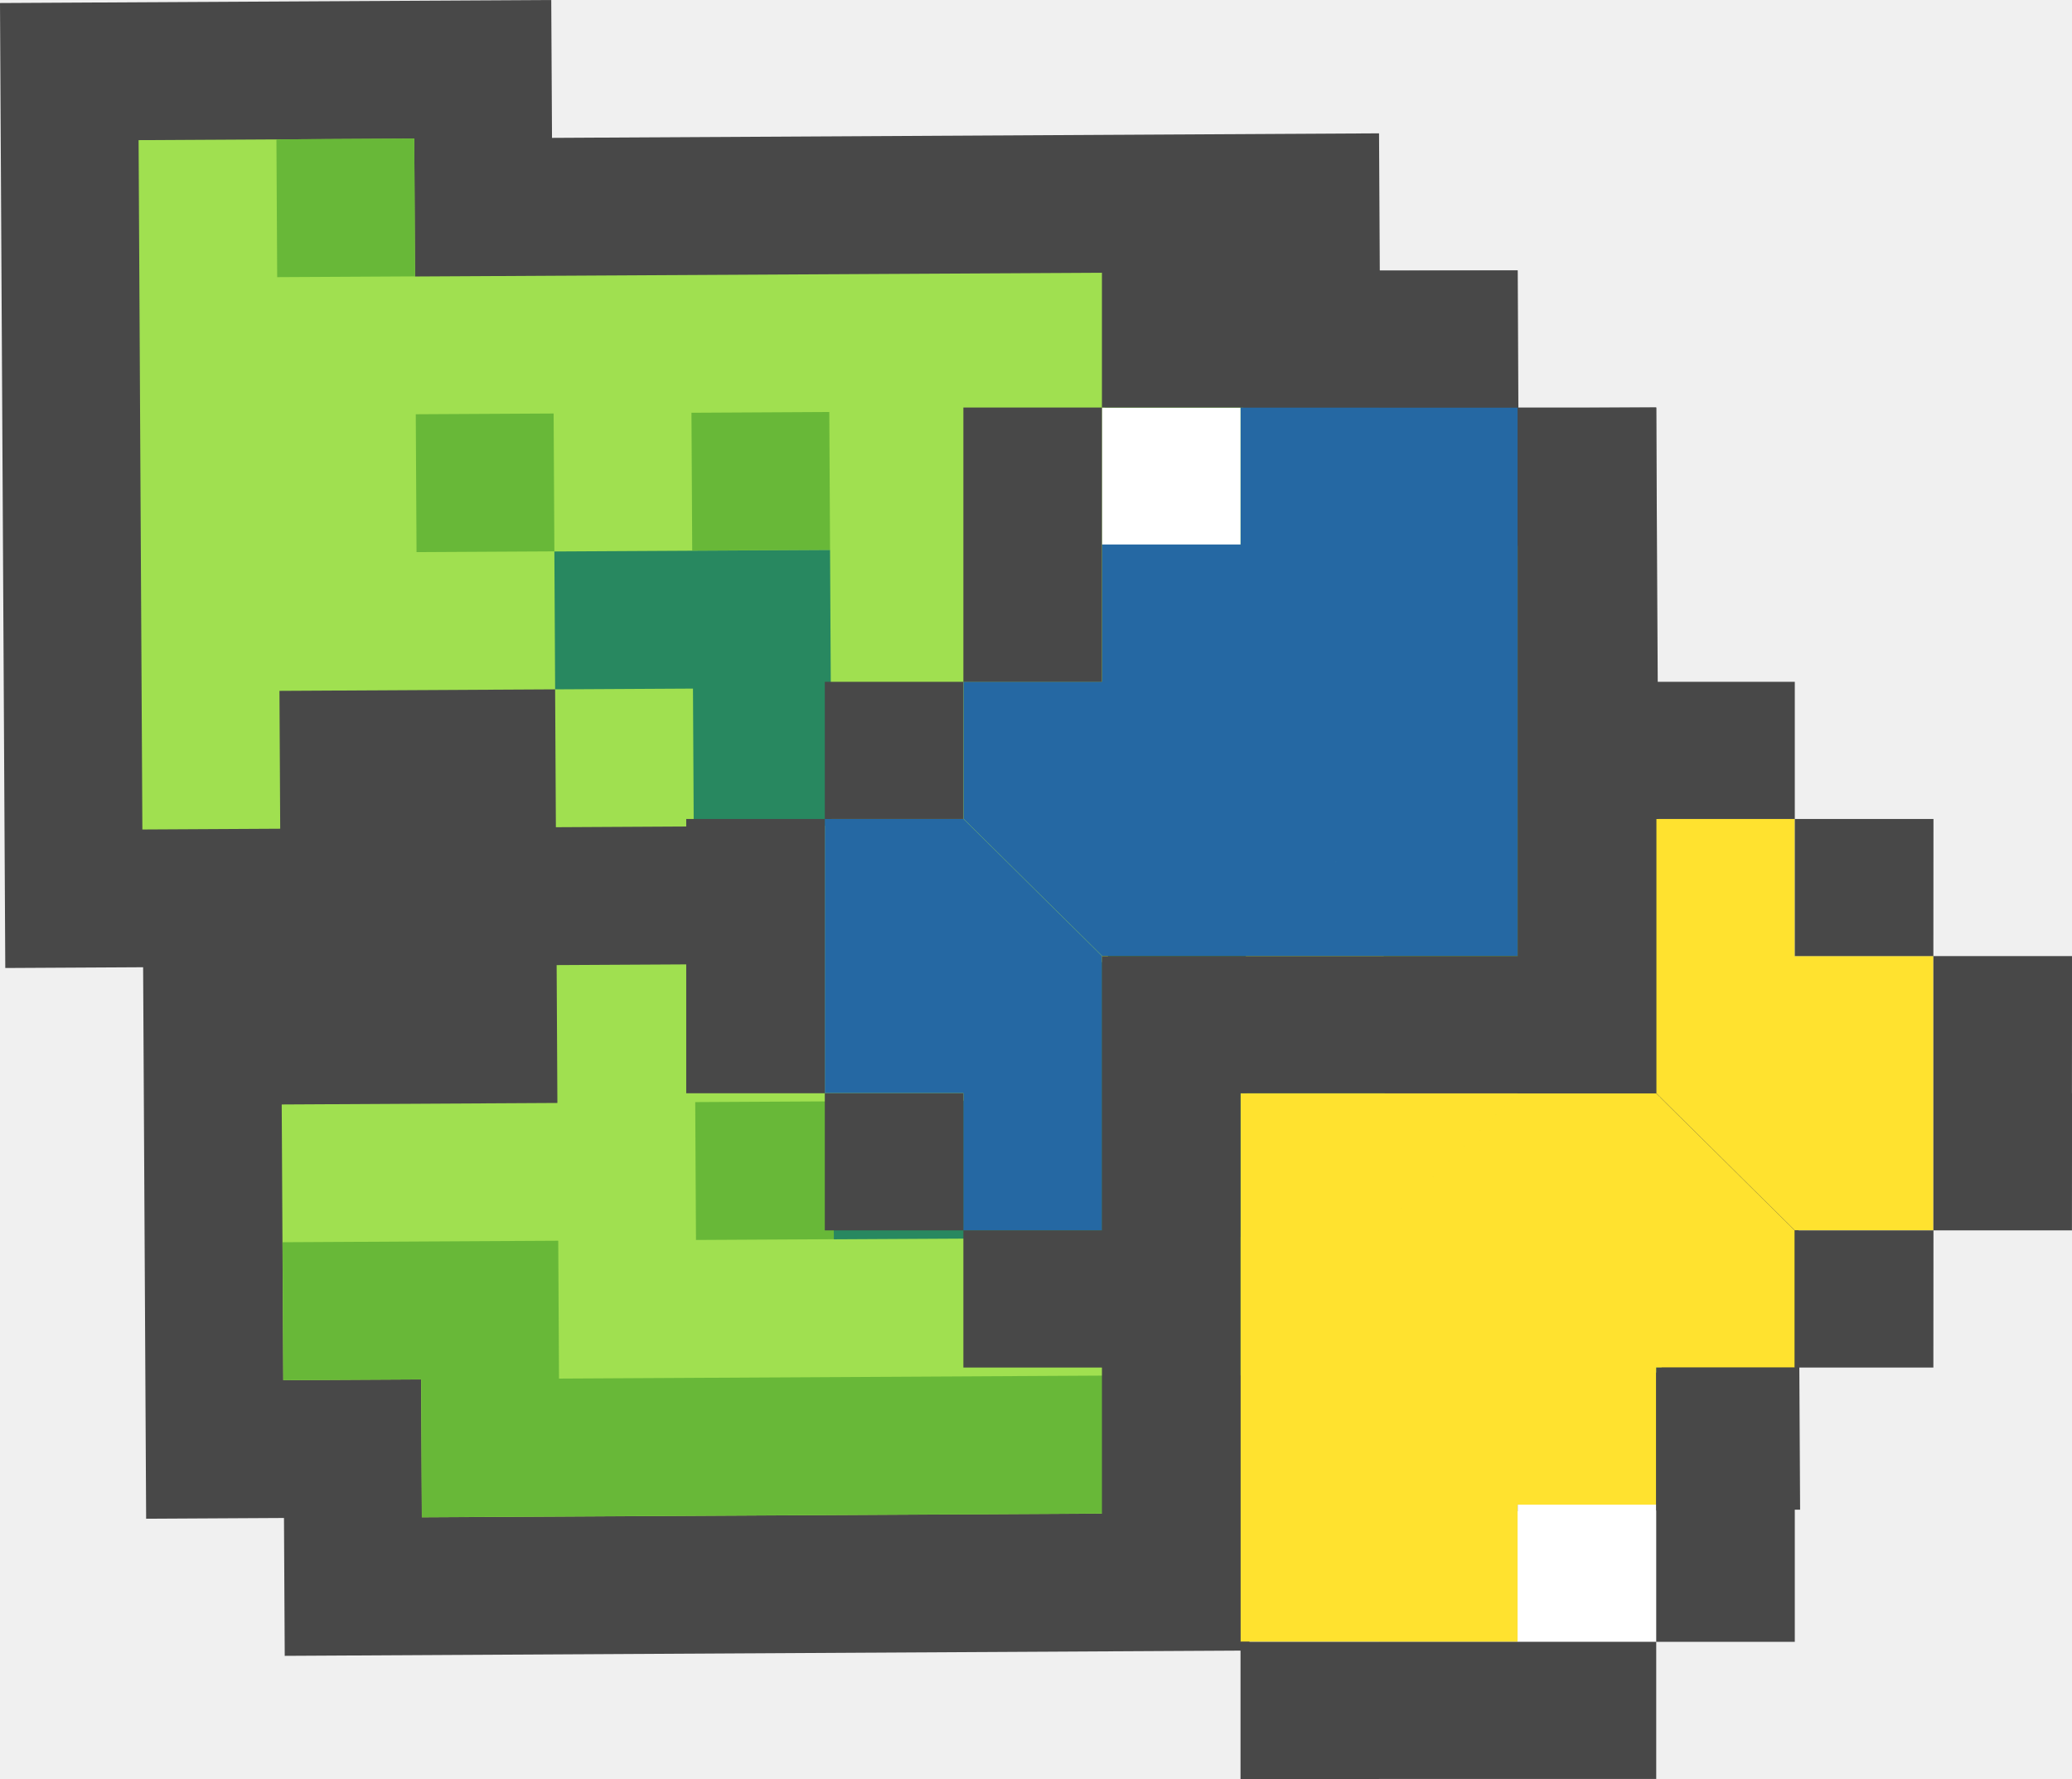
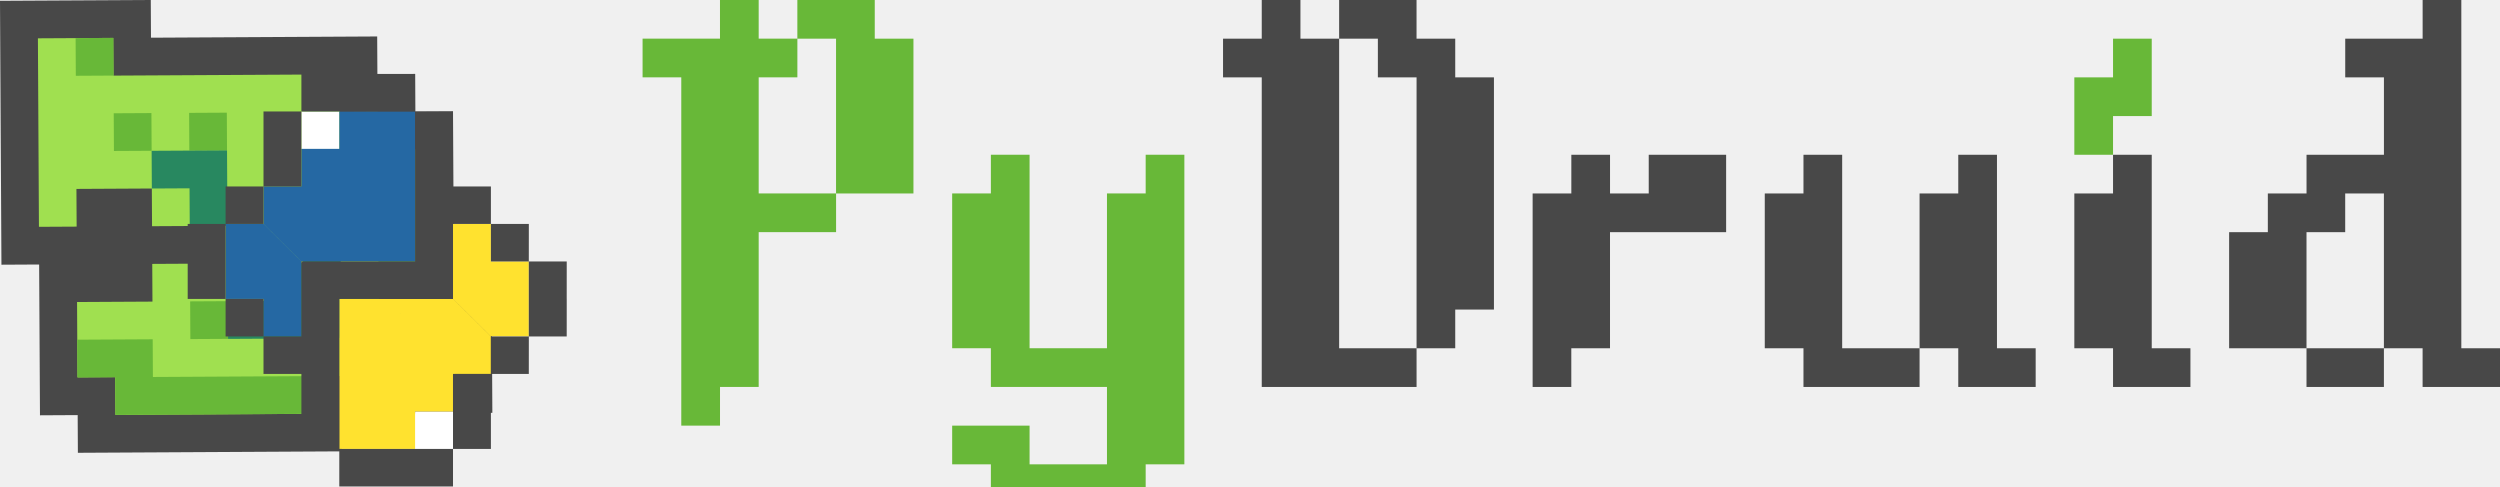
- <svg xmlns="http://www.w3.org/2000/svg" width="19.887mm" height="17.068mm" viewBox="0 0 19.887 17.068" version="1.1" id="svg8">
+ <svg xmlns="http://www.w3.org/2000/svg" width="87.728mm" height="17.068mm" viewBox="0 0 87.728 17.068" version="1.1" id="svg8">
  <defs id="defs2" />
  <g id="layer1" transform="translate(0,-279.802)">
-     <g id="g1259" transform="translate(0.6051545,-9.956918)">
-       <g id="g1728" transform="translate(-0.61963,-0.5827857)">
-         <g id="g961" transform="rotate(89.68631,3.340092,293.6926)">
-           <path style="fill:#484848;fill-opacity:1;stroke:none;stroke-width:0.265px;stroke-linecap:butt;stroke-linejoin:miter;stroke-opacity:1" d="m 0,297 h 9.26 v -1.323 h 5.292 v -1.323 H 15.875 v -9.26 h -1.323 v -5.292 H 9.26 v 1.323 h -5.292 v 1.323 H 2.646 v 1.323 H 1.323 v 7.938 H 0 Z" id="path1242" />
-           <path style="fill:#a0e050;fill-opacity:1;stroke:none;stroke-width:0.265px;stroke-linecap:butt;stroke-linejoin:miter;stroke-opacity:1" d="m 1.323,295.677 h 6.615 v -1.323 h -1.323 v -2.646 h 1.323 v -1.323 h 1.323 v 1.323 h 1.323 v 2.646 h 2.646 v -1.323 h 1.323 v -6.615 h -1.323 v -1.323 H 11.906 v -1.323 h 1.323 v -2.646 h -2.646 v 2.646 H 9.26 v -1.323 h -3.969 v 1.323 h -1.323 v 1.323 H 2.646 v 7.938 H 1.323 Z" id="path1037" />
-           <path id="rect1052-62-9-2" style="opacity:1;fill:#68b838;fill-opacity:1;stroke:none;stroke-width:0.265" d="m 10.583,289.062 h 1.323 v 1.323 h -1.323 z m -6.615,0 h 1.323 v 1.323 h -1.323 z m 0,2.646 h 1.323 v 1.323 h -1.323 z m -2.646,1.323 h 1.323 v 1.323 H 1.323 Z m 1.323,-7.938 h 1.323 v 1.323 H 2.646 Z m 2.646,-2.646 h 3.969 v 1.323 h -3.969 z m 3.969,1.323 h 1.323 v 1.323 H 9.26 Z m 1.323,-1.323 h 1.323 v 1.323 h -1.323 z m 1.323,2.646 h 1.323 v 1.323 h -1.323 z m -10e-7,9.26 h 1.323 v -1.323 h 1.323 v -6.615 h -1.323 v 5.292 H 11.906 Z" />
-           <path id="rect1165-6" style="opacity:1;fill:#288860;fill-opacity:1;stroke:none;stroke-width:0.265" d="m 5.292,290.385 h 1.323 v 1.323 h -1.323 z m 0,-1.323 h 1.323 v 1.323 h -1.323 z m 1.323,0 h 1.323 v 1.323 h -1.323 z m 1.323,-1.323 h 1.323 v 1.323 h -1.323 z m 1.323,-1.323 h 1.323 v 1.323 H 9.26 Z m -2.646,-1.323 H 10.583 v 1.323 H 6.615 Z m 3.969,-1.323 h 1.323 v 5.292 h -1.323 z m 1.323,-1.323 h 1.323 v 1.323 h -1.323 z" />
+     <g aria-label="PyDruid" id="text856" style="font-style:normal;font-weight:normal;font-size:21.726px;line-height:1.25;font-family:sans-serif;fill:#484848;fill-opacity:1;stroke:none;stroke-width:0.543">
+       <g id="g942">
+         <g id="g1259" transform="translate(0.6051545,-9.956914)">
+           <g id="g1728" transform="translate(-0.61963,-0.5827857)">
+             <g id="g961" transform="rotate(89.68631,3.340092,293.6926)">
+               <path style="fill:#484848;fill-opacity:1;stroke:none;stroke-width:0.265px;stroke-linecap:butt;stroke-linejoin:miter;stroke-opacity:1" d="m 0,297 h 9.26 v -1.323 h 5.292 v -1.323 H 15.875 v -9.26 h -1.323 v -5.292 H 9.26 v 1.323 h -5.292 v 1.323 H 2.646 v 1.323 H 1.323 v 7.938 H 0 Z" id="path1242" />
+               <path style="fill:#a0e050;fill-opacity:1;stroke:none;stroke-width:0.265px;stroke-linecap:butt;stroke-linejoin:miter;stroke-opacity:1" d="m 1.323,295.677 h 6.615 v -1.323 h -1.323 v -2.646 h 1.323 v -1.323 h 1.323 v 1.323 h 1.323 v 2.646 h 2.646 v -1.323 h 1.323 v -6.615 h -1.323 v -1.323 H 11.906 v -1.323 h 1.323 v -2.646 h -2.646 v 2.646 H 9.26 v -1.323 h -3.969 v 1.323 h -1.323 v 1.323 H 2.646 v 7.938 H 1.323 Z" id="path1037" />
+               <path id="rect1052-62-9-2" style="opacity:1;fill:#68b838;fill-opacity:1;stroke:none;stroke-width:0.265" d="m 10.583,289.062 h 1.323 v 1.323 h -1.323 z m -6.615,0 h 1.323 v 1.323 h -1.323 z m 0,2.646 h 1.323 v 1.323 h -1.323 z m -2.646,1.323 h 1.323 v 1.323 H 1.323 Z m 1.323,-7.938 h 1.323 v 1.323 H 2.646 Z m 2.646,-2.646 h 3.969 v 1.323 h -3.969 z m 3.969,1.323 h 1.323 v 1.323 H 9.26 Z m 1.323,-1.323 h 1.323 v 1.323 h -1.323 z m 1.323,2.646 h 1.323 v 1.323 h -1.323 z m -10e-7,9.26 h 1.323 v -1.323 h 1.323 v -6.615 h -1.323 v 5.292 H 11.906 Z" />
+               <path id="rect1165-6" style="opacity:1;fill:#288860;fill-opacity:1;stroke:none;stroke-width:0.265" d="m 5.292,290.385 h 1.323 v 1.323 h -1.323 z m 0,-1.323 h 1.323 v 1.323 h -1.323 z m 1.323,0 h 1.323 v 1.323 h -1.323 z m 1.323,-1.323 h 1.323 v 1.323 h -1.323 z m 1.323,-1.323 h 1.323 v 1.323 H 9.26 Z m -2.646,-1.323 H 10.583 v 1.323 H 6.615 Z m 3.969,-1.323 h 1.323 v 5.292 h -1.323 z m 1.323,-1.323 h 1.323 v 1.323 h -1.323 z" />
+             </g>
+             <g id="g1713" transform="translate(25.8439,3.268415)">
+               <g id="g1632">
+                 <rect style="fill:#ffffff;fill-opacity:1;fill-rule:evenodd;stroke-width:0.265" id="rect124-7-5" width="1.33" height="1.316" x="-15.253" y="290.985" />
+                 <path id="rect124-7-3-26" style="fill:#2568a3;fill-opacity:1;fill-rule:evenodd;stroke-width:0.265" d="m -16.583,297.563 h 1.33 v 1.316 h -1.33 z m -1.33,-1.316 h 1.33 v 1.316 h -1.33 z m 1.33,0 h 1.33 v 1.316 h -1.33 z m 3.99,-1.316 h 1.33 v 1.316 h -1.33 z m -1.33,1.316 1.33,-1.316 v 1.316 h -1.33 z m -1.33,0 h 1.33 v 1e-5 h -1.33 z m 0,0 h 1.33 v 1e-5 h -1.33 z m -1.33,-1.316 1.33,1.316 v 1e-5 h -1.33 z m -1.33,0 h 1.33 v 1.316 h -1.33 z m 5.321,-1.316 h 1.33 v 1.316 h -1.33 z m 0,-1.316 h 1.33 v 1.316 h -1.33 z m 0,-1.316 h 1.33 v 1.316 h -1.33 z m -1.33,2.631 h 1.33 v 1.316 l -1.33,1.316 z m -2.66,0 h 1.33 v 2.631 l -1.33,-1.316 z m 1.33,0 h 1.33 v 2.631 h -1.33 z m 1.33,-1.316 h 1.33 v 1.316 h -1.33 z m -1.33,0 h 1.33 v 1.316 h -1.33 z m 1.33,-1.316 h 1.33 v 1.316 h -1.33 z" />
+               </g>
+               <g id="g1636" transform="translate(0,-2e-5)">
+                 <rect style="fill:#ffffff;fill-opacity:1;fill-rule:evenodd;stroke-width:0.265" id="rect124-7-5-7" width="1.33" height="1.316" x="9.933" y="-302.825" transform="scale(-1)" />
+                 <path id="rect124-7-3-26-9" style="fill:#ffe22f;fill-opacity:1;fill-rule:evenodd;stroke-width:0.265" d="m -8.603,296.247 h -1.33 v -1.316 h 1.33 z m 1.33,1.316 h -1.33 v -1.316 h 1.33 z m -1.33,0 h -1.33 v -1.316 h 1.33 z m -3.99,1.316 h -1.33 v -1.316 h 1.33 z m 1.33,-1.316 -1.33,1.316 v -1.316 h 1.33 z m 1.33,0 h -1.33 v -1e-5 h 1.33 z m 0,0 h -1.33 v -1e-5 h 1.33 z m 1.33,1.316 -1.33,-1.316 v -1e-5 h 1.33 z m 1.33,0 h -1.33 v -1.316 h 1.33 z m -5.321,1.316 h -1.33 v -1.316 h 1.33 z m 0,1.316 h -1.33 v -1.316 h 1.33 z m 0,1.316 h -1.33 v -1.316 h 1.33 z m 1.33,-2.631 h -1.33 v -1.316 l 1.33,-1.316 z m 2.66,0 h -1.33 v -2.631 l 1.33,1.316 z m -1.33,0 h -1.33 v -2.631 h 1.33 z m -1.33,1.316 h -1.33 v -1.316 h 1.33 z m 1.33,0 h -1.33 v -1.316 h 1.33 z m -1.33,1.316 h -1.33 v -1.316 h 1.33 z" />
+               </g>
+               <path id="rect124-7-5-7-0-30" style="fill:#484848;fill-opacity:1;fill-rule:evenodd;stroke-width:0.265" transform="scale(-1)" d="m 8.603,-294.932 h 1.33 v 1.316 H 8.603 Z m -1.33,-1.316 H 8.603 v 1.316 H 7.272 Z m -1.33,-1.316 h 1.33 v 1.316 H 5.942 Z m 5e-7,-1.316 h 1.33 v 1.316 H 5.942 Z m 1.33,-1.316 H 8.603 v 1.316 H 7.272 Z m 1.33,-1.316 h 1.33 v 1.316 H 8.603 Z m 0,-1.316 h 1.33 v 1.316 H 8.603 Z m 1.33,-1.316 h 1.33 v 1.316 H 9.933 Z m 1.33,0 h 1.33 v 1.316 h -1.33 z m 1.33,-3e-5 h 1.33 v 1.316 h -1.33 z m 1.33,1.316 h 1.33 v 1.316 h -1.33 z m 0,1.316 h 1.33 v 1.316 h -1.33 z m 0,1.316 h 1.33 v 1.316 h -1.33 z m 1.33,0 h 1.33 v 1.316 h -1.33 z m -1.33,1.316 h 1.33 v 1.316 h -1.33 z m 0,1.316 h 1.33 v 1.316 h -1.33 z m -1.33,0 h 1.33 v 1.316 h -1.33 z m -1.33,0 h 1.33 v 1.316 h -1.33 z m -1.33,0 h 1.33 v 1.316 H 9.933 Z m -9e-7,1.316 h 1.33 v 1.316 H 9.933 Z m 9e-7,1.316 h 1.33 v 1.316 H 9.933 Z m 0,1.316 h 1.33 v 1.316 H 9.933 Z m 0,1.316 h 1.33 v 1.316 H 9.933 Z m 1.33,1.316 h 1.33 v 1.316 h -1.33 z m 1.33,0 h 1.33 v 1.316 h -1.33 z m 1.33,0 h 1.33 v 1.316 h -1.33 z m 1.33,-1.316 h 1.33 v 1.316 h -1.33 z m 0,-1.316 h 1.33 v 1.316 h -1.33 z m 1.33,-1.316 h 1.33 v 1.316 h -1.33 z m 1.33,-1.316 h 1.33 v 1.316 h -1.33 z m 0,-1.316 h 1.33 v 1.316 h -1.33 z m -1.33,-1.316 h 1.33 v 1.316 h -1.33 z m -1.33,7.894 h -1.33 v 0 z" />
+             </g>
+           </g>
        </g>
-         <g id="g1713" transform="translate(25.8439,3.268415)">
-           <g id="g1632">
-             <rect style="fill:#ffffff;fill-opacity:1;fill-rule:evenodd;stroke-width:0.265" id="rect124-7-5" width="1.33" height="1.316" x="-15.253" y="290.985" />
-             <path id="rect124-7-3-26" style="fill:#2568a3;fill-opacity:1;fill-rule:evenodd;stroke-width:0.265" d="m -16.583,297.563 h 1.33 v 1.316 h -1.33 z m -1.33,-1.316 h 1.33 v 1.316 h -1.33 z m 1.33,0 h 1.33 v 1.316 h -1.33 z m 3.99,-1.316 h 1.33 v 1.316 h -1.33 z m -1.33,1.316 1.33,-1.316 v 1.316 h -1.33 z m -1.33,0 h 1.33 v 1e-5 h -1.33 z m 0,0 h 1.33 v 1e-5 h -1.33 z m -1.33,-1.316 1.33,1.316 v 1e-5 h -1.33 z m -1.33,0 h 1.33 v 1.316 h -1.33 z m 5.321,-1.316 h 1.33 v 1.316 h -1.33 z m 0,-1.316 h 1.33 v 1.316 h -1.33 z m 0,-1.316 h 1.33 v 1.316 h -1.33 z m -1.33,2.631 h 1.33 v 1.316 l -1.33,1.316 z m -2.66,0 h 1.33 v 2.631 l -1.33,-1.316 z m 1.33,0 h 1.33 v 2.631 h -1.33 z m 1.33,-1.316 h 1.33 v 1.316 h -1.33 z m -1.33,0 h 1.33 v 1.316 h -1.33 z m 1.33,-1.316 h 1.33 v 1.316 h -1.33 z" />
-           </g>
-           <g id="g1636" transform="translate(0,-2e-5)">
-             <rect style="fill:#ffffff;fill-opacity:1;fill-rule:evenodd;stroke-width:0.265" id="rect124-7-5-7" width="1.33" height="1.316" x="9.933" y="-302.825" transform="scale(-1)" />
-             <path id="rect124-7-3-26-9" style="fill:#ffe22f;fill-opacity:1;fill-rule:evenodd;stroke-width:0.265" d="m -8.603,296.247 h -1.33 v -1.316 h 1.33 z m 1.33,1.316 h -1.33 v -1.316 h 1.33 z m -1.33,0 h -1.33 v -1.316 h 1.33 z m -3.99,1.316 h -1.33 v -1.316 h 1.33 z m 1.33,-1.316 -1.33,1.316 v -1.316 h 1.33 z m 1.33,0 h -1.33 v -1e-5 h 1.33 z m 0,0 h -1.33 v -1e-5 h 1.33 z m 1.33,1.316 -1.33,-1.316 v -1e-5 h 1.33 z m 1.33,0 h -1.33 v -1.316 h 1.33 z m -5.321,1.316 h -1.33 v -1.316 h 1.33 z m 0,1.316 h -1.33 v -1.316 h 1.33 z m 0,1.316 h -1.33 v -1.316 h 1.33 z m 1.33,-2.631 h -1.33 v -1.316 l 1.33,-1.316 z m 2.66,0 h -1.33 v -2.631 l 1.33,1.316 z m -1.33,0 h -1.33 v -2.631 h 1.33 z m -1.33,1.316 h -1.33 v -1.316 h 1.33 z m 1.33,0 h -1.33 v -1.316 h 1.33 z m -1.33,1.316 h -1.33 v -1.316 h 1.33 z" />
-           </g>
-           <path id="rect124-7-5-7-0-30" style="fill:#484848;fill-opacity:1;fill-rule:evenodd;stroke-width:0.265" transform="scale(-1)" d="m 8.603,-294.932 h 1.33 v 1.316 H 8.603 Z m -1.33,-1.316 H 8.603 v 1.316 H 7.272 Z m -1.33,-1.316 h 1.33 v 1.316 H 5.942 Z m 5e-7,-1.316 h 1.33 v 1.316 H 5.942 Z m 1.33,-1.316 H 8.603 v 1.316 H 7.272 Z m 1.33,-1.316 h 1.33 v 1.316 H 8.603 Z m 0,-1.316 h 1.33 v 1.316 H 8.603 Z m 1.33,-1.316 h 1.33 v 1.316 H 9.933 Z m 1.33,0 h 1.33 v 1.316 h -1.33 z m 1.33,-3e-5 h 1.33 v 1.316 h -1.33 z m 1.33,1.316 h 1.33 v 1.316 h -1.33 z m 0,1.316 h 1.33 v 1.316 h -1.33 z m 0,1.316 h 1.33 v 1.316 h -1.33 z m 1.33,0 h 1.33 v 1.316 h -1.33 z m -1.33,1.316 h 1.33 v 1.316 h -1.33 z m 0,1.316 h 1.33 v 1.316 h -1.33 z m -1.33,0 h 1.33 v 1.316 h -1.33 z m -1.33,0 h 1.33 v 1.316 h -1.33 z m -1.33,0 h 1.33 v 1.316 H 9.933 Z m -9e-7,1.316 h 1.33 v 1.316 H 9.933 Z m 9e-7,1.316 h 1.33 v 1.316 H 9.933 Z m 0,1.316 h 1.33 v 1.316 H 9.933 Z m 0,1.316 h 1.33 v 1.316 H 9.933 Z m 1.33,1.316 h 1.33 v 1.316 h -1.33 z m 1.33,0 h 1.33 v 1.316 h -1.33 z m 1.33,0 h 1.33 v 1.316 h -1.33 z m 1.33,-1.316 h 1.33 v 1.316 h -1.33 z m 0,-1.316 h 1.33 v 1.316 h -1.33 z m 1.33,-1.316 h 1.33 v 1.316 h -1.33 z m 1.33,-1.316 h 1.33 v 1.316 h -1.33 z m 0,-1.316 h 1.33 v 1.316 h -1.33 z m -1.33,-1.316 h 1.33 v 1.316 h -1.33 z m -1.33,7.894 h -1.33 v 0 z" />
-         </g>
+         <path id="path878" style="font-style:normal;font-variant:normal;font-weight:normal;font-stretch:normal;font-family:Alkhemikal;-inkscape-font-specification:Alkhemikal;fill:#68b838;fill-opacity:1;stroke-width:0.543" d="m 74.149,285.233 h -1.358 v -1.358 -1.358 h 1.358 v -1.358 h 1.358 v 1.358 1.358 h -1.358 z m -35.305,12.221 H 37.487 36.129 34.771 v -1.358 h -1.358 v -1.358 h 1.358 1.358 v 1.358 h 1.358 1.358 v -1.358 -1.358 H 37.487 36.129 34.771 v -1.358 h -1.358 v -1.358 -1.358 -1.358 -1.358 h 1.358 v -1.358 h 1.358 v 1.358 1.358 1.358 1.358 1.358 h 1.358 1.358 v -1.358 -1.358 -1.358 -1.358 h 1.358 v -1.358 h 1.358 v 1.358 1.358 1.358 1.358 1.358 1.358 1.358 1.358 h -1.358 v 1.358 z m -14.937,-2.716 v -1.358 -1.358 -1.358 -1.358 -1.358 -1.358 -1.358 -1.358 -1.358 h -1.358 v -1.358 h 1.358 1.358 v -1.358 h 1.358 v 1.358 h 1.358 v 1.358 h -1.358 v 1.358 1.358 1.358 h 1.358 1.358 v 1.358 h -1.358 -1.358 v 1.358 1.358 1.358 1.358 H 25.266 v 1.358 z m 5.431,-8.147 v -1.358 -1.358 -1.358 -1.358 h -1.358 v -1.358 h 1.358 1.358 v 1.358 h 1.358 v 1.358 1.358 1.358 1.358 h -1.358 z" />
+         <path id="path870" style="font-style:normal;font-variant:normal;font-weight:normal;font-stretch:normal;font-family:Alkhemikal;-inkscape-font-specification:Alkhemikal;fill:#484848;fill-opacity:1;stroke-width:0.543" d="m 86.37,293.381 h -1.358 v -1.358 h -1.358 v -1.358 -1.358 -1.358 -1.358 h -1.358 v 1.358 h -1.358 v 1.358 1.358 1.358 h 1.358 1.358 v 1.358 h -1.358 -1.358 v -1.358 H 79.581 78.223 v -1.358 -1.358 -1.358 h 1.358 v -1.358 h 1.358 v -1.358 h 1.358 1.358 v -1.358 -1.358 h -1.358 v -1.358 h 1.358 1.358 v -1.358 h 1.358 v 1.358 1.358 1.358 1.358 1.358 1.358 1.358 1.358 1.358 h 1.358 v 1.358 z m -10.863,0 h -1.358 v -1.358 h -1.358 v -1.358 -1.358 -1.358 -1.358 h 1.358 v -1.358 h 1.358 v 1.358 1.358 1.358 1.358 1.358 h 1.358 v 1.358 z m -5.431,0 h -1.358 v -1.358 h -1.358 v 1.358 h -1.358 -1.358 -1.358 v -1.358 H 61.928 v -1.358 -1.358 -1.358 -1.358 h 1.358 v -1.358 h 1.358 v 1.358 1.358 1.358 1.358 1.358 h 1.358 1.358 v -1.358 -1.358 -1.358 -1.358 h 1.358 v -1.358 h 1.358 v 1.358 1.358 1.358 1.358 1.358 h 1.358 v 1.358 z m -16.294,0 v -1.358 -1.358 -1.358 -1.358 -1.358 h 1.358 v -1.358 h 1.358 v 1.358 h 1.358 v -1.358 h 1.358 1.358 v 1.358 1.358 H 59.213 57.855 56.497 v 1.358 1.358 1.358 h -1.358 v 1.358 z m -5.431,-1.358 h 1.358 v 1.358 H 48.35 46.992 45.634 44.276 v -1.358 -1.358 -1.358 -1.358 -1.358 -1.358 -1.358 -1.358 h -1.358 v -1.358 h 1.358 v -1.358 h 1.358 v 1.358 h 1.358 v 1.358 1.358 1.358 1.358 1.358 1.358 1.358 1.358 z m 1.358,0 v -1.358 -1.358 -1.358 -1.358 -1.358 -1.358 -1.358 h -1.358 v -1.358 H 46.992 v -1.358 h 1.358 1.358 v 1.358 h 1.358 v 1.358 h 1.358 v 1.358 1.358 1.358 1.358 1.358 1.358 h -1.358 v 1.358 z" />
      </g>
    </g>
  </g>
</svg>
